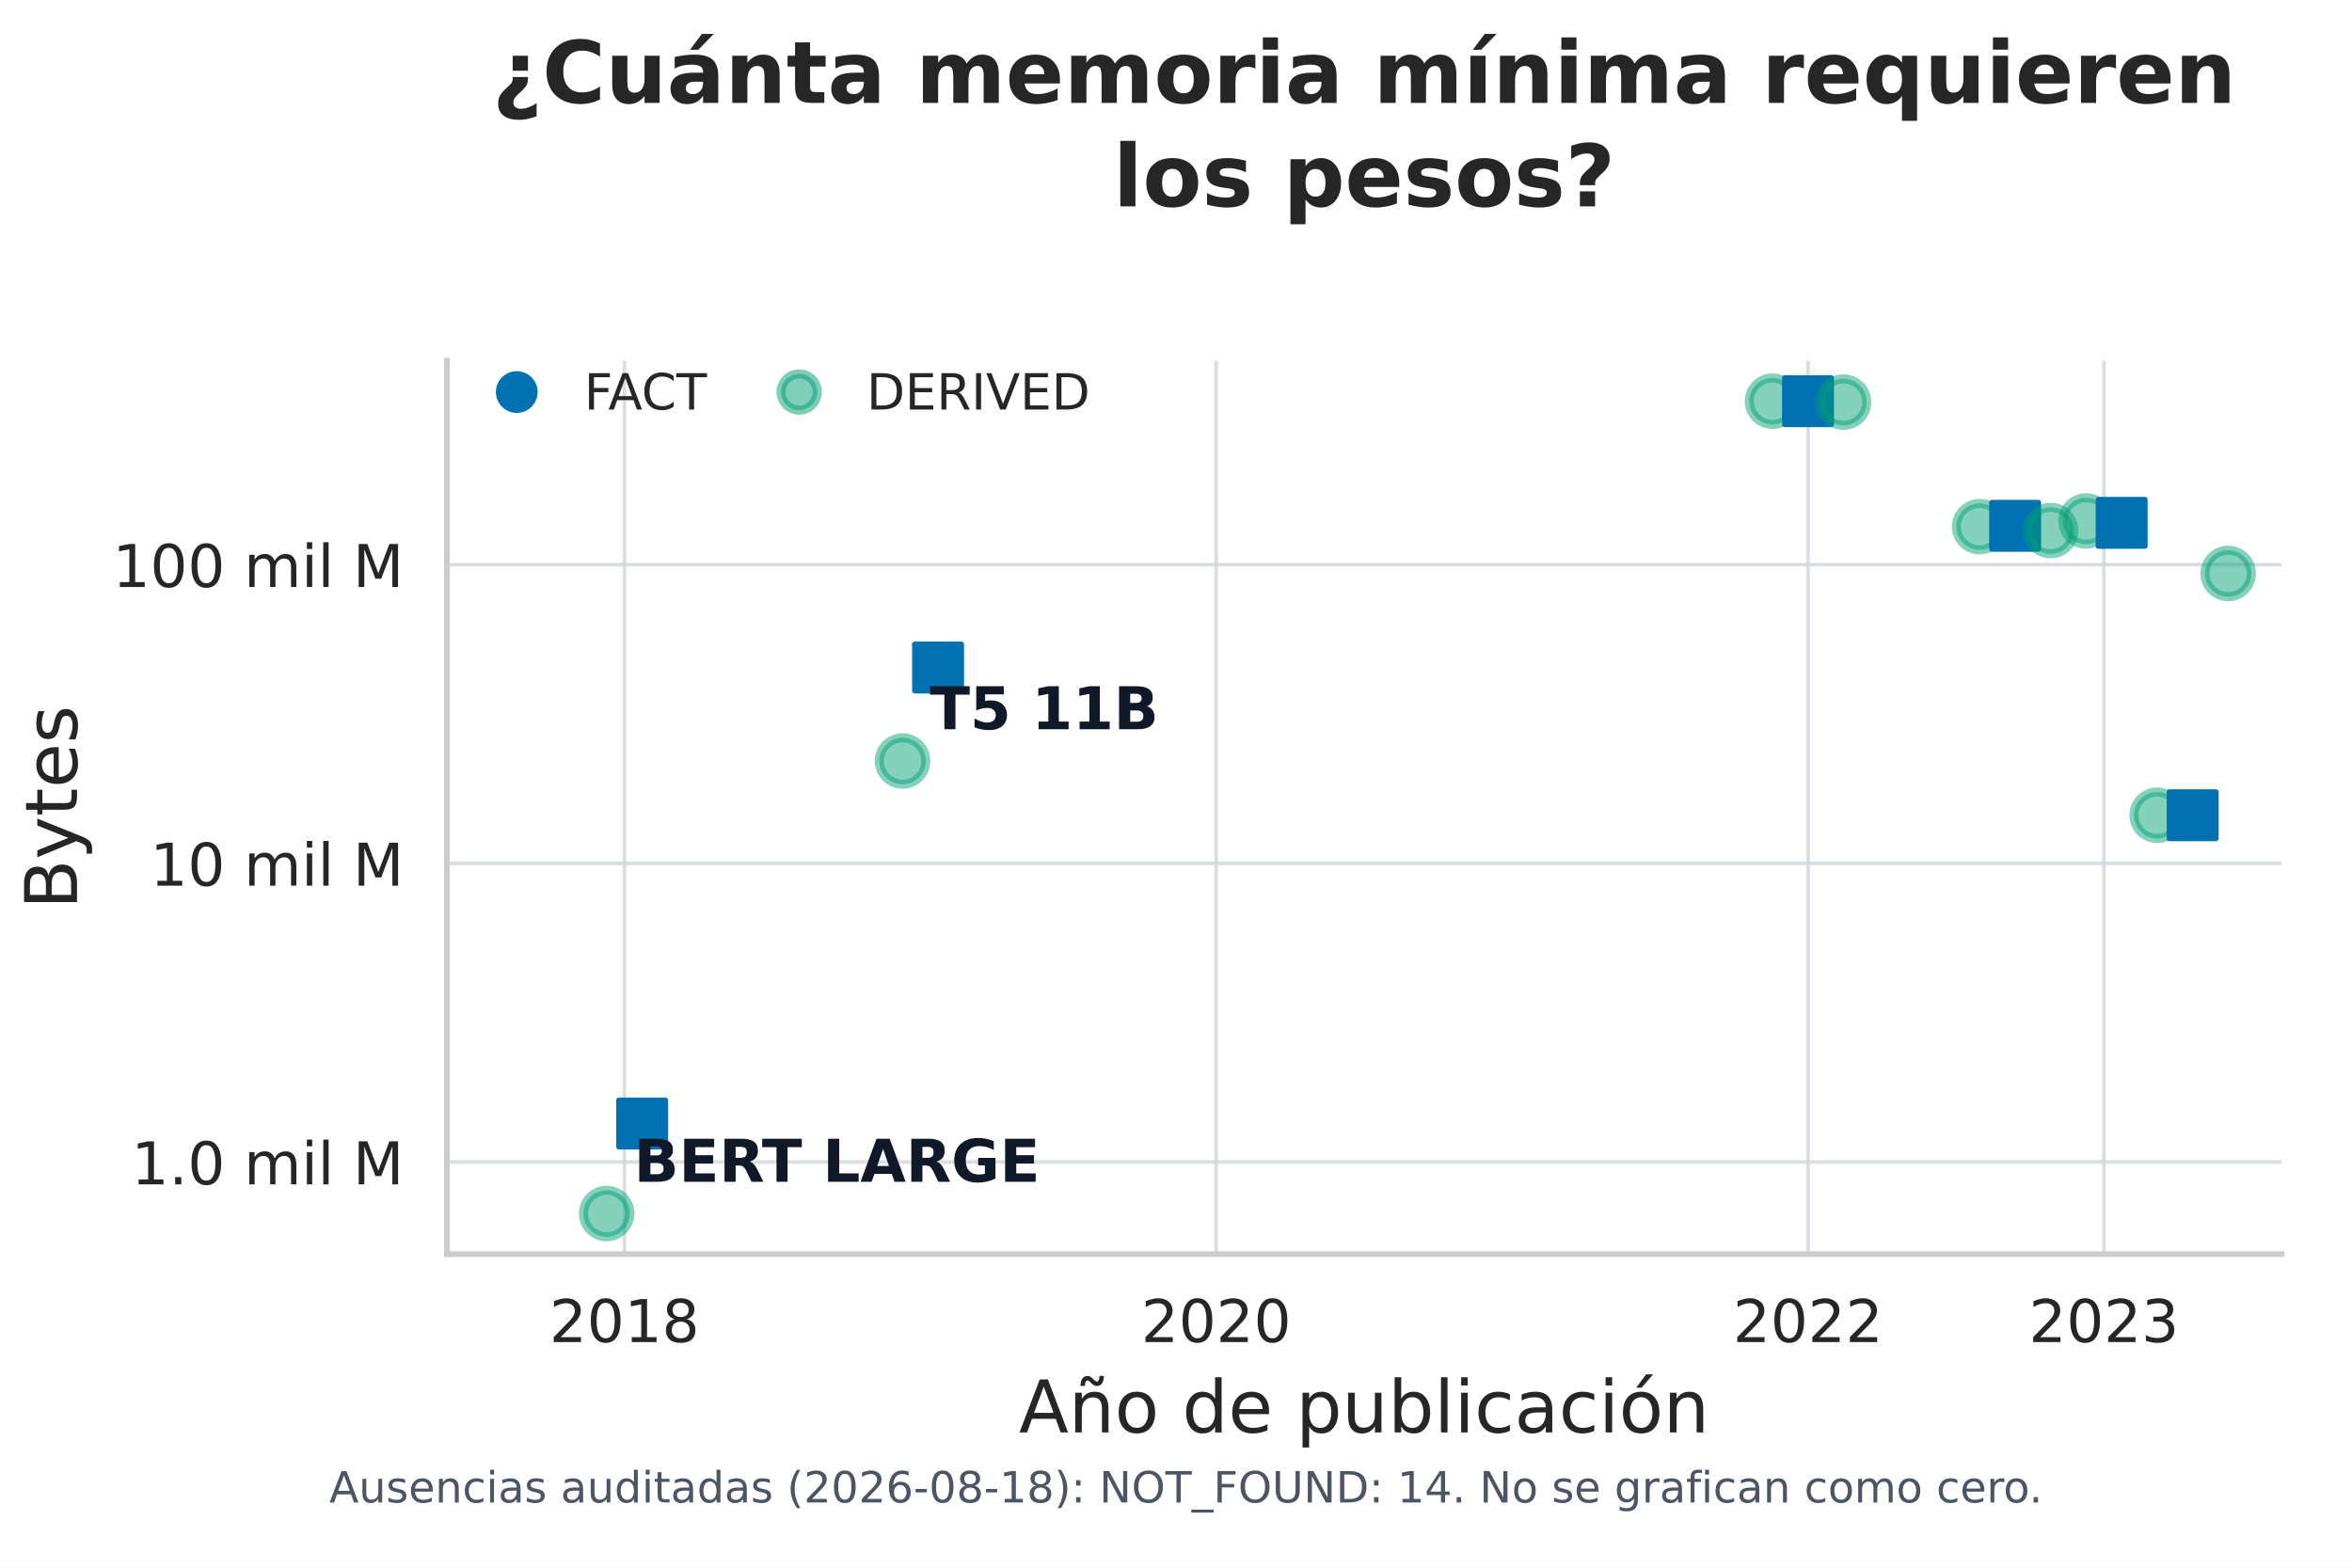
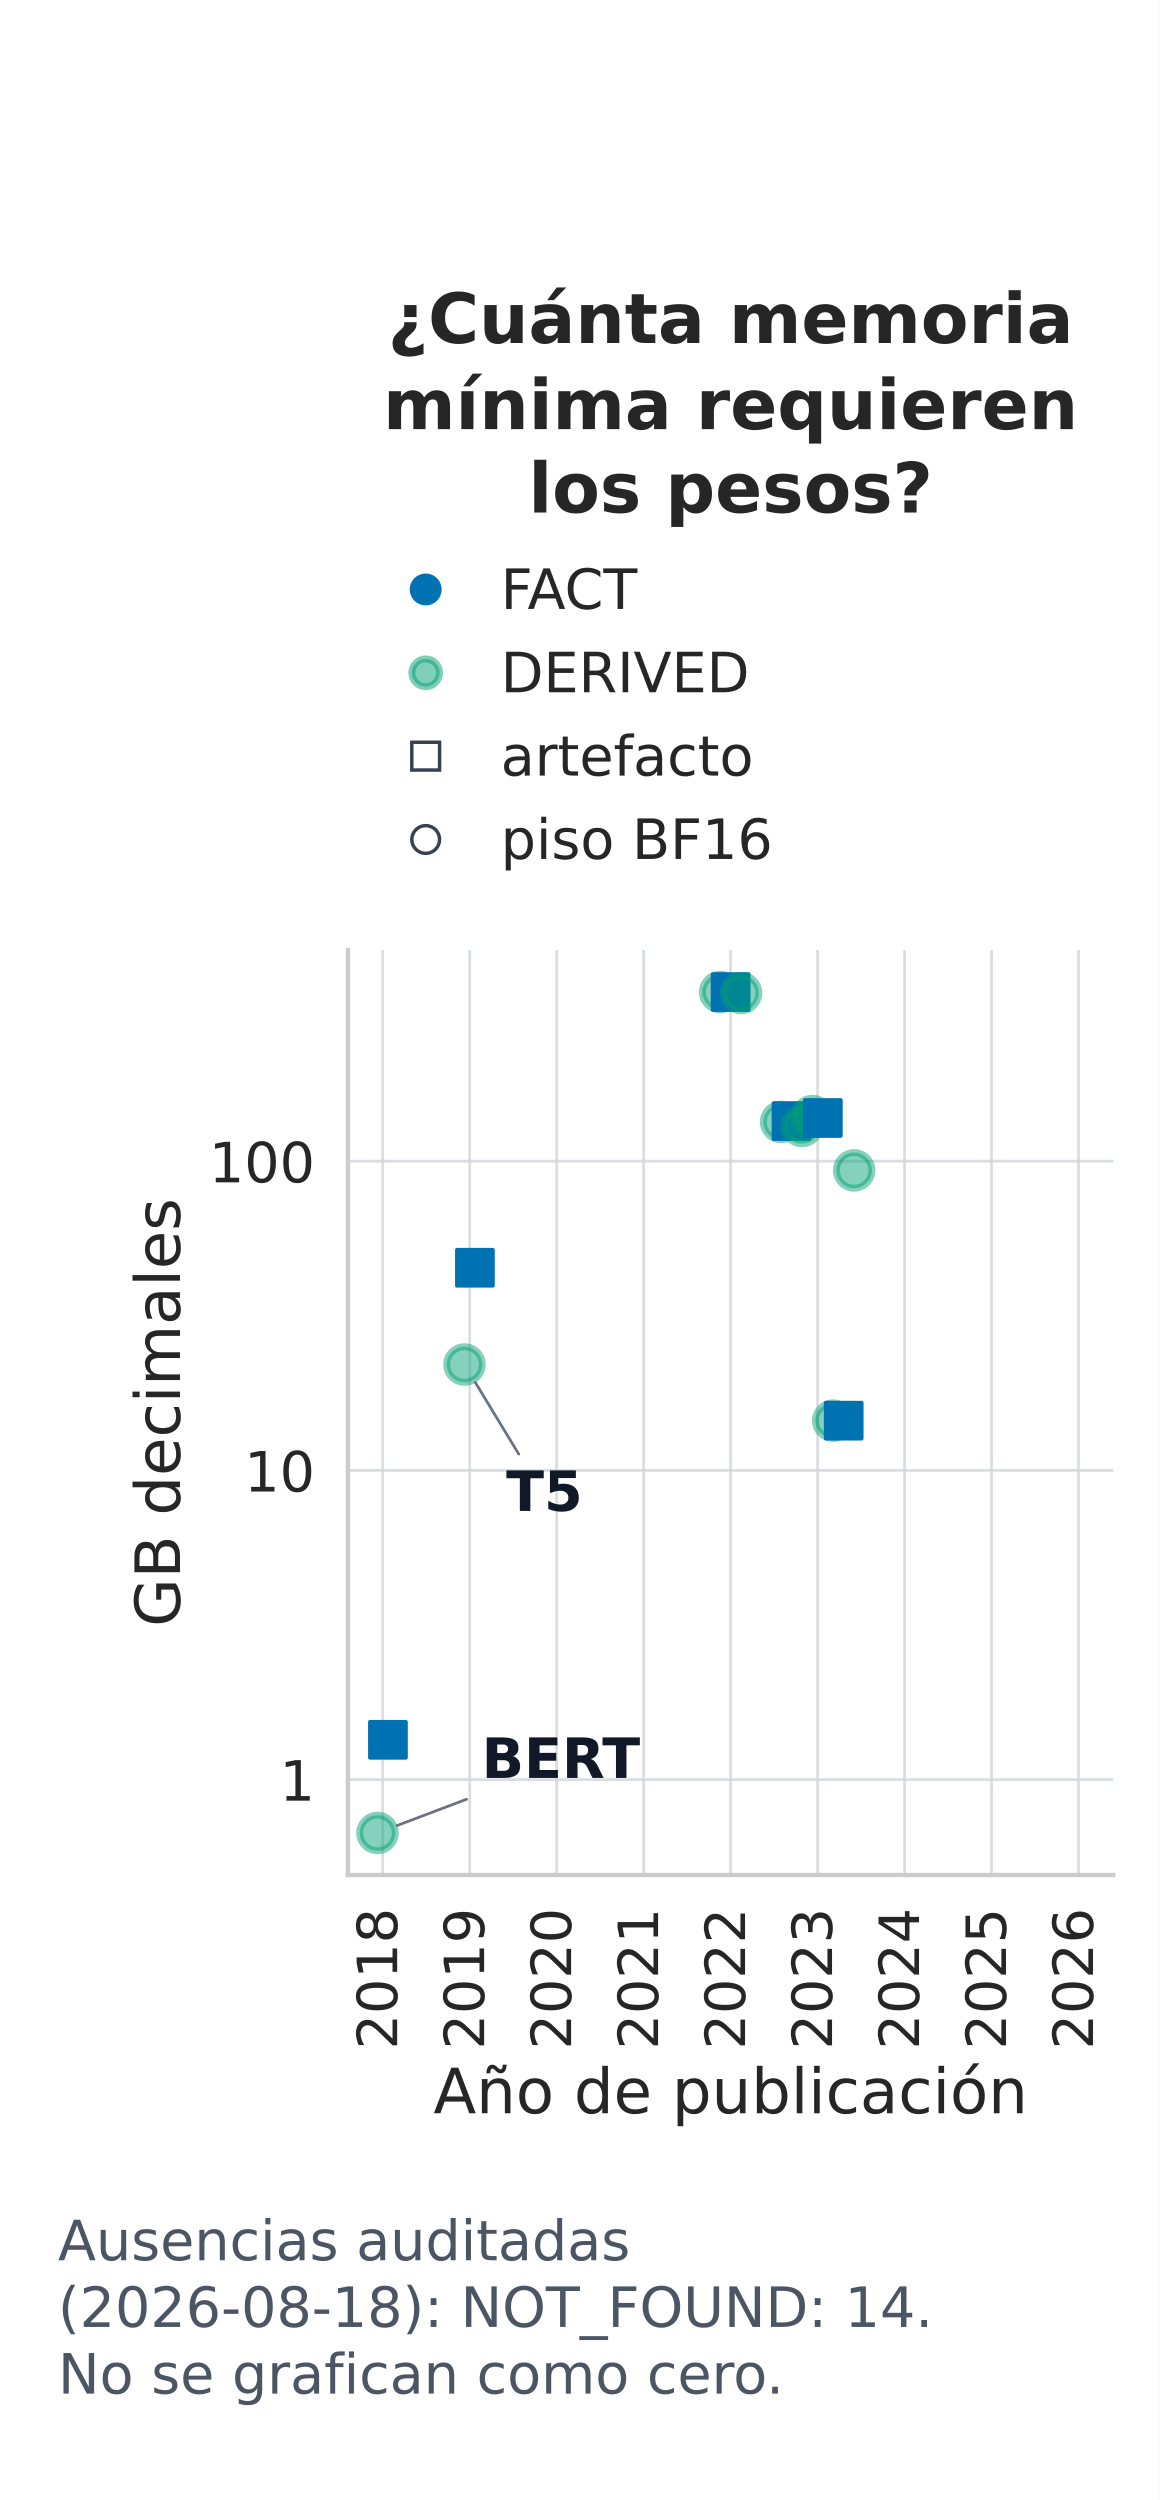
- <svg xmlns="http://www.w3.org/2000/svg" xmlns:xlink="http://www.w3.org/1999/xlink" aria-labelledby="artifact_or_weight_floor-title artifact_or_weight_floor-desc" data-figure-id="artifact_or_weight_floor" data-route="essential" height="345.6pt" role="img" style="max-width:100%;height:auto" version="1.1" viewBox="0 0 518.4 345.6" width="518.4pt">
+ <svg xmlns="http://www.w3.org/2000/svg" xmlns:xlink="http://www.w3.org/1999/xlink" aria-labelledby="artifact_or_weight_floor-title artifact_or_weight_floor-desc" data-figure-id="artifact_or_weight_floor" data-route="essential" height="720pt" role="img" style="max-width:100%;height:auto" version="1.1" viewBox="0 0 334 720" width="334pt">
  <defs>
    <style type="text/css">*{stroke-linejoin: round; stroke-linecap: butt}</style>
  </defs>
  <g id="figure_1">
    <g id="patch_1">
-       <path d="M 0 345.6  L 518.4 345.6  L 518.4 0  L 0 0  z " style="fill: #ffffff" />
+       <path d="M 0 720  L 334 720  L 334 0  L 0 0  z " style="fill: #ffffff" />
    </g>
    <g id="axes_1">
      <g id="patch_2">
-         <path d="M 98.496 276.48  L 502.848 276.48  L 502.848 79.488  L 98.496 79.488  z " style="fill: #ffffff" />
+         <path d="M 100.2 540  L 320.64 540  L 320.64 273.6  L 100.2 273.6  z " style="fill: #ffffff" />
      </g>
      <g id="matplotlib.axis_1">
        <g id="xtick_1">
          <g id="line2d_1">
-             <path clip-path="url(#pcc0901efd0)" d="M 137.627 276.48  L 137.627 79.488  " style="fill: none; stroke: #d1d5db; stroke-opacity: 0.8; stroke-width: 0.8; stroke-linecap: round" />
+             <path clip-path="url(#p2995dd77b6)" d="M 110.22 540  L 110.22 273.6  " style="fill: none; stroke: #d1d5db; stroke-opacity: 0.8; stroke-width: 0.8; stroke-linecap: round" />
          </g>
          <g id="text_1">
-             <text style="font-size: 13px; font-family: 'DejaVu Sans'; text-anchor: middle; fill: #262626" transform="rotate(-0 137.6268 295.857)" x="137.627" y="295.857">2018</text>
+             <text style="font-size: 16px; font-family: 'DejaVu Sans'; fill: #262626" transform="translate(114.3762 590.22) rotate(-90)">2018</text>
          </g>
        </g>
        <g id="xtick_2">
          <g id="line2d_2">
-             <path clip-path="url(#pcc0901efd0)" d="M 268.063 276.48  L 268.063 79.488  " style="fill: none; stroke: #d1d5db; stroke-opacity: 0.8; stroke-width: 0.8; stroke-linecap: round" />
+             <path clip-path="url(#p2995dd77b6)" d="M 135.27 540  L 135.27 273.6  " style="fill: none; stroke: #d1d5db; stroke-opacity: 0.8; stroke-width: 0.8; stroke-linecap: round" />
          </g>
          <g id="text_2">
-             <text style="font-size: 13px; font-family: 'DejaVu Sans'; text-anchor: middle; fill: #262626" transform="rotate(-0 268.063 295.857)" x="268.063" y="295.857">2020</text>
+             <text style="font-size: 16px; font-family: 'DejaVu Sans'; fill: #262626" transform="translate(139.4263 590.22) rotate(-90)">2019</text>
          </g>
        </g>
        <g id="xtick_3">
          <g id="line2d_3">
-             <path clip-path="url(#pcc0901efd0)" d="M 398.499 276.48  L 398.499 79.488  " style="fill: none; stroke: #d1d5db; stroke-opacity: 0.8; stroke-width: 0.8; stroke-linecap: round" />
+             <path clip-path="url(#p2995dd77b6)" d="M 160.32 540  L 160.32 273.6  " style="fill: none; stroke: #d1d5db; stroke-opacity: 0.8; stroke-width: 0.8; stroke-linecap: round" />
          </g>
          <g id="text_3">
-             <text style="font-size: 13px; font-family: 'DejaVu Sans'; text-anchor: middle; fill: #262626" transform="rotate(-0 398.4991 295.857)" x="398.499" y="295.857">2022</text>
+             <text style="font-size: 16px; font-family: 'DejaVu Sans'; fill: #262626" transform="translate(164.4762 590.22) rotate(-90)">2020</text>
          </g>
        </g>
        <g id="xtick_4">
          <g id="line2d_4">
-             <path clip-path="url(#pcc0901efd0)" d="M 463.717 276.48  L 463.717 79.488  " style="fill: none; stroke: #d1d5db; stroke-opacity: 0.8; stroke-width: 0.8; stroke-linecap: round" />
+             <path clip-path="url(#p2995dd77b6)" d="M 185.37 540  L 185.37 273.6  " style="fill: none; stroke: #d1d5db; stroke-opacity: 0.8; stroke-width: 0.8; stroke-linecap: round" />
          </g>
          <g id="text_4">
-             <text style="font-size: 13px; font-family: 'DejaVu Sans'; text-anchor: middle; fill: #262626" transform="rotate(-0 463.7172 295.857)" x="463.717" y="295.857">2023</text>
-           </g>
-         </g>
-         <g id="text_5">
-           <text style="font-size: 16px; font-family: 'DejaVu Sans'; text-anchor: middle; fill: #262626" transform="rotate(-0 300.672 315.7775)" x="300.672" y="315.777">Año de publicación</text>
+             <text style="font-size: 16px; font-family: 'DejaVu Sans'; fill: #262626" transform="translate(189.5263 590.22) rotate(-90)">2021</text>
+           </g>
+         </g>
+         <g id="xtick_5">
+           <g id="line2d_5">
+             <path clip-path="url(#p2995dd77b6)" d="M 210.42 540  L 210.42 273.6  " style="fill: none; stroke: #d1d5db; stroke-opacity: 0.8; stroke-width: 0.8; stroke-linecap: round" />
+           </g>
+           <g id="text_5">
+             <text style="font-size: 16px; font-family: 'DejaVu Sans'; fill: #262626" transform="translate(214.5762 590.22) rotate(-90)">2022</text>
+           </g>
+         </g>
+         <g id="xtick_6">
+           <g id="line2d_6">
+             <path clip-path="url(#p2995dd77b6)" d="M 235.47 540  L 235.47 273.6  " style="fill: none; stroke: #d1d5db; stroke-opacity: 0.8; stroke-width: 0.8; stroke-linecap: round" />
+           </g>
+           <g id="text_6">
+             <text style="font-size: 16px; font-family: 'DejaVu Sans'; fill: #262626" transform="translate(239.6262 590.22) rotate(-90)">2023</text>
+           </g>
+         </g>
+         <g id="xtick_7">
+           <g id="line2d_7">
+             <path clip-path="url(#p2995dd77b6)" d="M 260.52 540  L 260.52 273.6  " style="fill: none; stroke: #d1d5db; stroke-opacity: 0.8; stroke-width: 0.8; stroke-linecap: round" />
+           </g>
+           <g id="text_7">
+             <text style="font-size: 16px; font-family: 'DejaVu Sans'; fill: #262626" transform="translate(264.6762 590.22) rotate(-90)">2024</text>
+           </g>
+         </g>
+         <g id="xtick_8">
+           <g id="line2d_8">
+             <path clip-path="url(#p2995dd77b6)" d="M 285.57 540  L 285.57 273.6  " style="fill: none; stroke: #d1d5db; stroke-opacity: 0.8; stroke-width: 0.8; stroke-linecap: round" />
+           </g>
+           <g id="text_8">
+             <text style="font-size: 16px; font-family: 'DejaVu Sans'; fill: #262626" transform="translate(289.7262 590.22) rotate(-90)">2025</text>
+           </g>
+         </g>
+         <g id="xtick_9">
+           <g id="line2d_9">
+             <path clip-path="url(#p2995dd77b6)" d="M 310.62 540  L 310.62 273.6  " style="fill: none; stroke: #d1d5db; stroke-opacity: 0.8; stroke-width: 0.8; stroke-linecap: round" />
+           </g>
+           <g id="text_9">
+             <text style="font-size: 16px; font-family: 'DejaVu Sans'; fill: #262626" transform="translate(314.7763 590.22) rotate(-90)">2026</text>
+           </g>
+         </g>
+         <g id="text_10">
+           <text style="font-size: 18px; font-family: 'DejaVu Sans'; text-anchor: middle; fill: #262626" transform="rotate(-0 210.42 608.6172)" x="210.42" y="608.617">Año de publicación</text>
        </g>
      </g>
      <g id="matplotlib.axis_2">
        <g id="ytick_1">
-           <g id="line2d_5">
-             <path clip-path="url(#pcc0901efd0)" d="M 98.496 256.159  L 502.848 256.159  " style="fill: none; stroke: #d1d5db; stroke-opacity: 0.8; stroke-width: 0.8; stroke-linecap: round" />
-           </g>
-           <g id="text_6">
-             <text style="font-size: 13px; font-family: 'DejaVu Sans'; text-anchor: end; fill: #262626" transform="rotate(-0 88.996 261.098)" x="88.996" y="261.098">1.0 mil M</text>
+           <g id="line2d_10">
+             <path clip-path="url(#p2995dd77b6)" d="M 100.2 512.519  L 320.64 512.519  " style="fill: none; stroke: #d1d5db; stroke-opacity: 0.8; stroke-width: 0.8; stroke-linecap: round" />
+           </g>
+           <g id="text_11">
+             <text style="font-size: 16px; font-family: 'DejaVu Sans'; text-anchor: end; fill: #262626" transform="rotate(-0 90.7 518.5972)" x="90.7" y="518.597">1</text>
          </g>
        </g>
        <g id="ytick_2">
-           <g id="line2d_6">
-             <path clip-path="url(#pcc0901efd0)" d="M 98.496 190.314  L 502.848 190.314  " style="fill: none; stroke: #d1d5db; stroke-opacity: 0.8; stroke-width: 0.8; stroke-linecap: round" />
-           </g>
-           <g id="text_7">
-             <text style="font-size: 13px; font-family: 'DejaVu Sans'; text-anchor: end; fill: #262626" transform="rotate(-0 88.996 195.2531)" x="88.996" y="195.253">10 mil M</text>
+           <g id="line2d_11">
+             <path clip-path="url(#p2995dd77b6)" d="M 100.2 423.475  L 320.64 423.475  " style="fill: none; stroke: #d1d5db; stroke-opacity: 0.8; stroke-width: 0.8; stroke-linecap: round" />
+           </g>
+           <g id="text_12">
+             <text style="font-size: 16px; font-family: 'DejaVu Sans'; text-anchor: end; fill: #262626" transform="rotate(-0 90.7 429.5527)" x="90.7" y="429.553">10</text>
          </g>
        </g>
        <g id="ytick_3">
-           <g id="line2d_7">
-             <path clip-path="url(#pcc0901efd0)" d="M 98.496 124.469  L 502.848 124.469  " style="fill: none; stroke: #d1d5db; stroke-opacity: 0.8; stroke-width: 0.8; stroke-linecap: round" />
-           </g>
-           <g id="text_8">
-             <text style="font-size: 13px; font-family: 'DejaVu Sans'; text-anchor: end; fill: #262626" transform="rotate(-0 88.996 129.4083)" x="88.996" y="129.408">100 mil M</text>
+           <g id="line2d_12">
+             <path clip-path="url(#p2995dd77b6)" d="M 100.2 334.43  L 320.64 334.43  " style="fill: none; stroke: #d1d5db; stroke-opacity: 0.8; stroke-width: 0.8; stroke-linecap: round" />
+           </g>
+           <g id="text_13">
+             <text style="font-size: 16px; font-family: 'DejaVu Sans'; text-anchor: end; fill: #262626" transform="rotate(-0 90.7 340.5082)" x="90.7" y="340.508">100</text>
          </g>
        </g>
        <g id="ytick_4" />
        <g id="ytick_5" />
        <g id="ytick_6" />
        <g id="ytick_7" />
        <g id="ytick_8" />
        <g id="ytick_9" />
        <g id="ytick_10" />
        <g id="ytick_11" />
        <g id="ytick_12" />
        <g id="ytick_13" />
        <g id="ytick_14" />
        <g id="ytick_15" />
        <g id="ytick_16" />
        <g id="ytick_17" />
        <g id="ytick_18" />
        <g id="ytick_19" />
        <g id="ytick_20" />
        <g id="ytick_21" />
        <g id="ytick_22" />
        <g id="ytick_23" />
        <g id="ytick_24" />
        <g id="ytick_25" />
        <g id="ytick_26" />
        <g id="ytick_27" />
-         <g id="text_9">
-           <text style="font-size: 16px; font-family: 'DejaVu Sans'; text-anchor: middle; fill: #262626" transform="rotate(-90 16.97287 177.984)" x="16.973" y="177.984">Bytes</text>
+         <g id="text_14">
+           <text style="font-size: 18px; font-family: 'DejaVu Sans'; text-anchor: middle; fill: #262626" transform="rotate(-90 51.83578 406.8)" x="51.836" y="406.8">GB decimales</text>
        </g>
      </g>
      <g id="patch_3">
-         <path d="M 98.496 276.48  L 98.496 79.488  " style="fill: none; stroke: #cccccc; stroke-width: 1.25; stroke-linejoin: miter; stroke-linecap: square" />
+         <path d="M 100.2 540  L 100.2 273.6  " style="fill: none; stroke: #cccccc; stroke-width: 1.25; stroke-linejoin: miter; stroke-linecap: square" />
      </g>
      <g id="patch_4">
-         <path d="M 98.496 276.48  L 502.848 276.48  " style="fill: none; stroke: #cccccc; stroke-width: 1.25; stroke-linejoin: miter; stroke-linecap: square" />
-       </g>
-       <g id="text_10">
-         <text style="font-weight: 700; font-size: 19px; font-family: 'DejaVu Sans'; fill: #262626" transform="translate(108.4885 22.6828)">¿Cuánta memoria mínima requieren</text>
-         <text style="font-weight: 700; font-size: 19px; font-family: 'DejaVu Sans'; fill: #262626" transform="translate(245.3375 45.488)">los pesos?</text>
+         <path d="M 100.2 540  L 320.64 540  " style="fill: none; stroke: #cccccc; stroke-width: 1.25; stroke-linejoin: miter; stroke-linecap: square" />
+       </g>
+       <g id="text_15">
+         <text style="font-weight: 700; font-size: 20px; font-family: 'DejaVu Sans'; fill: #262626" transform="translate(111.6825 98.78906)">¿Cuánta memoria</text>
+         <text style="font-weight: 700; font-size: 20px; font-family: 'DejaVu Sans'; fill: #262626" transform="translate(110.3403 123.5945)">mínima requieren</text>
+         <text style="font-weight: 700; font-size: 20px; font-family: 'DejaVu Sans'; fill: #262626" transform="translate(152.1731 147.6)">los pesos?</text>
      </g>
      <g data-claim-scope="theoretical_weight_payload_floor_not_artifact_not_runtime" data-confidence="high" data-high="672000000" data-low="672000000" data-marker="o" data-model-id="DM_BERT_LARGE" data-quantitative="true" data-role="BF16 weight floor" data-row-index="0" data-source-ids="S_DASH_GOOGLE_BERT_REPORT" data-status="DERIVED" data-status-style="light-fill" data-unit="byte" data-value="672000000" id="mark-000">
        <defs>
          <path d="M 0 5.123  C 1.359 5.123 2.662 4.584 3.623 3.623  C 4.584 2.662 5.123 1.359 5.123 0  C 5.123 -1.359 4.584 -2.662 3.623 -3.623  C 2.662 -4.584 1.359 -5.123 0 -5.123  C -1.359 -5.123 -2.662 -4.584 -3.623 -3.623  C -4.584 -2.662 -5.123 -1.359 -5.123 0  C -5.123 1.359 -4.584 2.662 -3.623 3.623  C -2.662 4.584 -1.359 5.123 0 5.123  z " id="m12ed3d21d9" style="stroke: #009e73; stroke-opacity: 0.48; stroke-width: 2" />
        </defs>
-         <g clip-path="url(#pcc0901efd0)">
-           <use style="fill: #009e73; fill-opacity: 0.48; stroke: #009e73; stroke-opacity: 0.48; stroke-width: 2" x="133.714" y="267.526" xlink:href="#m12ed3d21d9" />
+         <g clip-path="url(#p2995dd77b6)">
+           <use style="fill: #009e73; fill-opacity: 0.48; stroke: #009e73; stroke-opacity: 0.48; stroke-width: 2" x="108.717" y="527.891" xlink:href="#m12ed3d21d9" />
        </g>
      </g>
      <g data-claim-scope="documented_artifact_bytes_precision_unspecified_not_runtime" data-confidence="high" data-high="1344952014" data-low="1344952014" data-marker="s" data-model-id="DM_BERT_LARGE" data-quantitative="true" data-role="documented artifact" data-row-index="1" data-source-ids="S_ARTIFACT_BERT_LARGE" data-status="FACT" data-status-style="solid-fill" data-unit="byte" data-value="1344952014" id="mark-001">
        <defs>
          <path d="M -5.123 5.123  L 5.123 5.123  L 5.123 -5.123  L -5.123 -5.123  z " id="m2350a1475a" style="stroke: #0072b2; stroke-width: 1.2" />
        </defs>
-         <g clip-path="url(#pcc0901efd0)">
-           <use style="fill: #0072b2; stroke: #0072b2; stroke-width: 1.2" x="141.54" y="247.684" xlink:href="#m2350a1475a" />
+         <g clip-path="url(#p2995dd77b6)">
+           <use style="fill: #0072b2; stroke: #0072b2; stroke-width: 1.2" x="111.723" y="501.058" xlink:href="#m2350a1475a" />
        </g>
      </g>
      <g data-claim-scope="theoretical_weight_payload_floor_not_artifact_not_runtime" data-confidence="high" data-high="22000000000" data-low="22000000000" data-marker="o" data-model-id="DM_T5_11B" data-quantitative="true" data-role="BF16 weight floor" data-row-index="2" data-source-ids="S_DASH_GOOGLE_T5_REPORT" data-status="DERIVED" data-status-style="light-fill" data-unit="byte" data-value="22000000000" id="mark-002">
-         <g clip-path="url(#pcc0901efd0)">
-           <use style="fill: #009e73; fill-opacity: 0.48; stroke: #009e73; stroke-opacity: 0.48; stroke-width: 2" x="198.932" y="167.767" xlink:href="#m12ed3d21d9" />
+         <g clip-path="url(#p2995dd77b6)">
+           <use style="fill: #009e73; fill-opacity: 0.48; stroke: #009e73; stroke-opacity: 0.48; stroke-width: 2" x="133.767" y="392.984" xlink:href="#m12ed3d21d9" />
        </g>
      </g>
      <g data-claim-scope="documented_artifact_bytes_precision_unspecified_not_runtime" data-confidence="high" data-high="45229452544" data-low="45229452544" data-marker="s" data-model-id="DM_T5_11B" data-quantitative="true" data-role="documented artifact" data-row-index="3" data-source-ids="S_ARTIFACT_T5_11B" data-status="FACT" data-status-style="solid-fill" data-unit="byte" data-value="45229452544" id="mark-003">
-         <g clip-path="url(#pcc0901efd0)">
-           <use style="fill: #0072b2; stroke: #0072b2; stroke-width: 1.2" x="206.758" y="147.158" xlink:href="#m2350a1475a" />
+         <g clip-path="url(#p2995dd77b6)">
+           <use style="fill: #0072b2; stroke: #0072b2; stroke-width: 1.2" x="136.773" y="365.113" xlink:href="#m2350a1475a" />
        </g>
      </g>
      <g data-claim-scope="theoretical_weight_payload_floor_not_artifact_not_runtime" data-confidence="high" data-high="352494000000" data-low="352494000000" data-marker="o" data-model-id="DM_BLOOM_176B" data-quantitative="true" data-role="BF16 weight floor" data-row-index="4" data-source-ids="S_BIGSCIENCE_BLOOM_PAPER" data-status="DERIVED" data-status-style="light-fill" data-unit="byte" data-value="352494000000" id="mark-004">
-         <g clip-path="url(#pcc0901efd0)">
-           <use style="fill: #009e73; fill-opacity: 0.48; stroke: #009e73; stroke-opacity: 0.48; stroke-width: 2" x="390.673" y="88.442" xlink:href="#m12ed3d21d9" />
+         <g clip-path="url(#p2995dd77b6)">
+           <use style="fill: #009e73; fill-opacity: 0.48; stroke: #009e73; stroke-opacity: 0.48; stroke-width: 2" x="207.414" y="285.709" xlink:href="#m12ed3d21d9" />
        </g>
      </g>
      <g data-claim-scope="documented_artifact_bytes_precision_unspecified_not_runtime" data-confidence="high" data-high="352494635619" data-low="352494635619" data-marker="s" data-model-id="DM_BLOOM_176B" data-quantitative="true" data-role="documented artifact" data-row-index="5" data-source-ids="S_ARTIFACT_BLOOM" data-status="FACT" data-status-style="solid-fill" data-unit="byte" data-value="352494635619" id="mark-005">
-         <g clip-path="url(#pcc0901efd0)">
-           <use style="fill: #0072b2; stroke: #0072b2; stroke-width: 1.2" x="398.499" y="88.442" xlink:href="#m2350a1475a" />
+         <g clip-path="url(#p2995dd77b6)">
+           <use style="fill: #0072b2; stroke: #0072b2; stroke-width: 1.2" x="210.42" y="285.709" xlink:href="#m2350a1475a" />
        </g>
      </g>
      <g data-claim-scope="theoretical_weight_payload_floor_not_artifact_not_runtime" data-confidence="high" data-high="350000000000" data-low="350000000000" data-marker="o" data-model-id="DM_OPT_175B" data-quantitative="true" data-role="BF16 weight floor" data-row-index="6" data-source-ids="S_DASH_META_OPT_REPORT" data-status="DERIVED" data-status-style="light-fill" data-unit="byte" data-value="350000000000" id="mark-006">
-         <g clip-path="url(#pcc0901efd0)">
-           <use style="fill: #009e73; fill-opacity: 0.48; stroke: #009e73; stroke-opacity: 0.48; stroke-width: 2" x="406.325" y="88.645" xlink:href="#m12ed3d21d9" />
+         <g clip-path="url(#p2995dd77b6)">
+           <use style="fill: #009e73; fill-opacity: 0.48; stroke: #009e73; stroke-opacity: 0.48; stroke-width: 2" x="213.426" y="285.984" xlink:href="#m12ed3d21d9" />
        </g>
      </g>
      <g data-claim-scope="theoretical_weight_payload_floor_not_artifact_not_runtime" data-confidence="high" data-high="134000000000" data-low="134000000000" data-marker="o" data-model-id="DM_DEEPSEEK_LLM_67B" data-quantitative="true" data-role="BF16 weight floor" data-row-index="7" data-source-ids="S_DASH_DEEPSEEK_LLM_REPORT" data-status="DERIVED" data-status-style="light-fill" data-unit="byte" data-value="134000000000" id="mark-007">
-         <g clip-path="url(#pcc0901efd0)">
-           <use style="fill: #009e73; fill-opacity: 0.48; stroke: #009e73; stroke-opacity: 0.48; stroke-width: 2" x="436.326" y="116.1" xlink:href="#m12ed3d21d9" />
+         <g clip-path="url(#p2995dd77b6)">
+           <use style="fill: #009e73; fill-opacity: 0.48; stroke: #009e73; stroke-opacity: 0.48; stroke-width: 2" x="224.949" y="323.112" xlink:href="#m12ed3d21d9" />
        </g>
      </g>
      <g data-claim-scope="documented_artifact_bytes_precision_unspecified_not_runtime" data-confidence="high" data-high="134850303988" data-low="134850303988" data-marker="s" data-model-id="DM_DEEPSEEK_LLM_67B" data-quantitative="true" data-role="documented artifact" data-row-index="8" data-source-ids="S_ARTIFACT_DEEPSEEK_LLM_67B" data-status="FACT" data-status-style="solid-fill" data-unit="byte" data-value="134850303988" id="mark-008">
-         <g clip-path="url(#pcc0901efd0)">
-           <use style="fill: #0072b2; stroke: #0072b2; stroke-width: 1.2" x="444.152" y="115.919" xlink:href="#m2350a1475a" />
+         <g clip-path="url(#p2995dd77b6)">
+           <use style="fill: #0072b2; stroke: #0072b2; stroke-width: 1.2" x="227.955" y="322.867" xlink:href="#m2350a1475a" />
        </g>
      </g>
      <g data-claim-scope="theoretical_weight_payload_floor_not_artifact_not_runtime" data-confidence="high" data-high="130000000000" data-low="130000000000" data-marker="o" data-model-id="DM_LLAMA1_65B" data-quantitative="true" data-role="BF16 weight floor" data-row-index="9" data-source-ids="S_DASH_META_LLAMA1_REPORT" data-status="DERIVED" data-status-style="light-fill" data-unit="byte" data-value="130000000000" id="mark-009">
-         <g clip-path="url(#pcc0901efd0)">
-           <use style="fill: #009e73; fill-opacity: 0.48; stroke: #009e73; stroke-opacity: 0.48; stroke-width: 2" x="451.978" y="116.967" xlink:href="#m12ed3d21d9" />
+         <g clip-path="url(#p2995dd77b6)">
+           <use style="fill: #009e73; fill-opacity: 0.48; stroke: #009e73; stroke-opacity: 0.48; stroke-width: 2" x="230.961" y="324.284" xlink:href="#m12ed3d21d9" />
        </g>
      </g>
      <g data-claim-scope="theoretical_weight_payload_floor_not_artifact_not_runtime" data-confidence="high" data-high="140000000000" data-low="140000000000" data-marker="o" data-model-id="DM_LLAMA2_70B" data-quantitative="true" data-role="BF16 weight floor" data-row-index="10" data-source-ids="S_DASH_META_LLAMA2_REPORT" data-status="DERIVED" data-status-style="light-fill" data-unit="byte" data-value="140000000000" id="mark-010">
-         <g clip-path="url(#pcc0901efd0)">
-           <use style="fill: #009e73; fill-opacity: 0.48; stroke: #009e73; stroke-opacity: 0.48; stroke-width: 2" x="459.804" y="114.848" xlink:href="#m12ed3d21d9" />
+         <g clip-path="url(#p2995dd77b6)">
+           <use style="fill: #009e73; fill-opacity: 0.48; stroke: #009e73; stroke-opacity: 0.48; stroke-width: 2" x="233.967" y="321.418" xlink:href="#m12ed3d21d9" />
        </g>
      </g>
      <g data-claim-scope="documented_artifact_bytes_precision_unspecified_not_runtime" data-confidence="high" data-high="137953408928" data-low="137953408928" data-marker="s" data-model-id="DM_LLAMA2_70B" data-quantitative="true" data-role="documented artifact" data-row-index="11" data-source-ids="S_ARTIFACT_LLAMA2_70B" data-status="FACT" data-status-style="solid-fill" data-unit="byte" data-value="137953408928" id="mark-011">
-         <g clip-path="url(#pcc0901efd0)">
-           <use style="fill: #0072b2; stroke: #0072b2; stroke-width: 1.2" x="467.63" y="115.269" xlink:href="#m2350a1475a" />
+         <g clip-path="url(#p2995dd77b6)">
+           <use style="fill: #0072b2; stroke: #0072b2; stroke-width: 1.2" x="236.973" y="321.988" xlink:href="#m2350a1475a" />
        </g>
      </g>
      <g data-claim-scope="theoretical_weight_payload_floor_not_artifact_not_runtime" data-confidence="high" data-high="14483464192" data-low="14483464192" data-marker="o" data-model-id="DM_MISTRAL_7B_V01" data-quantitative="true" data-role="BF16 weight floor" data-row-index="12" data-source-ids="S_DASH_MISTRAL7_REPORT" data-status="DERIVED" data-status-style="light-fill" data-unit="byte" data-value="14483464192" id="mark-012">
-         <g clip-path="url(#pcc0901efd0)">
-           <use style="fill: #009e73; fill-opacity: 0.48; stroke: #009e73; stroke-opacity: 0.48; stroke-width: 2" x="475.456" y="179.722" xlink:href="#m12ed3d21d9" />
+         <g clip-path="url(#p2995dd77b6)">
+           <use style="fill: #009e73; fill-opacity: 0.48; stroke: #009e73; stroke-opacity: 0.48; stroke-width: 2" x="239.979" y="409.15" xlink:href="#m12ed3d21d9" />
        </g>
      </g>
      <g data-claim-scope="documented_artifact_bytes_precision_unspecified_not_runtime" data-confidence="high" data-high="14483498040" data-low="14483498040" data-marker="s" data-model-id="DM_MISTRAL_7B_V01" data-quantitative="true" data-role="documented artifact" data-row-index="13" data-source-ids="S_ARTIFACT_MISTRAL7" data-status="FACT" data-status-style="solid-fill" data-unit="byte" data-value="14483498040" id="mark-013">
-         <g clip-path="url(#pcc0901efd0)">
-           <use style="fill: #0072b2; stroke: #0072b2; stroke-width: 1.2" x="483.283" y="179.721" xlink:href="#m2350a1475a" />
+         <g clip-path="url(#p2995dd77b6)">
+           <use style="fill: #0072b2; stroke: #0072b2; stroke-width: 1.2" x="242.985" y="409.15" xlink:href="#m2350a1475a" />
        </g>
      </g>
      <g data-claim-scope="theoretical_weight_payload_floor_not_artifact_not_runtime" data-confidence="high" data-high="93405585408" data-low="93405585408" data-marker="o" data-model-id="DM_MIXTRAL_8X7B" data-quantitative="true" data-role="BF16 weight floor" data-row-index="14" data-source-ids="S_DASH_MIXTRAL_REPORT" data-status="DERIVED" data-status-style="light-fill" data-unit="byte" data-value="93405585408" id="mark-014">
-         <g clip-path="url(#pcc0901efd0)">
-           <use style="fill: #009e73; fill-opacity: 0.48; stroke: #009e73; stroke-opacity: 0.48; stroke-width: 2" x="491.109" y="126.42" xlink:href="#m12ed3d21d9" />
-         </g>
-       </g>
-       <g id="text_11">
-         <text style="font-weight: 700; font-size: 13px; font-family: 'DejaVu Sans'; text-anchor: start; fill: #111827" transform="rotate(-0 139.7138 260.5258)" x="139.714" y="260.526">BERT LARGE</text>
-       </g>
-       <g id="text_12">
-         <text style="font-weight: 700; font-size: 13px; font-family: 'DejaVu Sans'; text-anchor: start; fill: #111827" transform="rotate(-0 204.9318 160.7674)" x="204.932" y="160.767">T5 11B</text>
+         <g clip-path="url(#p2995dd77b6)">
+           <use style="fill: #009e73; fill-opacity: 0.48; stroke: #009e73; stroke-opacity: 0.48; stroke-width: 2" x="245.991" y="337.068" xlink:href="#m12ed3d21d9" />
+         </g>
+       </g>
+       <g id="patch_5">
+         <path d="M 134.344 518.187  Q 124.335 521.977 114.326 525.767  " style="fill: none; stroke: #6b7280; stroke-width: 0.8; stroke-linecap: round" />
+       </g>
+       <g id="direct-label-000">
+         <text data-direct-label="true" style="font-weight: 700; font-size: 16px; font-family: 'DejaVu Sans'; text-anchor: start; fill: #111827" transform="rotate(-0 138.717 512.0472)" x="138.717" y="512.047">BERT</text>
+       </g>
+       <g id="patch_6">
+         <path d="M 149.394 418.775  Q 143.134 408.444 136.874 398.112  " style="fill: none; stroke: #6b7280; stroke-width: 0.8; stroke-linecap: round" />
+       </g>
+       <g id="direct-label-002">
+         <text data-direct-label="true" style="font-weight: 700; font-size: 16px; font-family: 'DejaVu Sans'; text-anchor: start; fill: #111827" transform="rotate(-0 145.767 435.1399)" x="145.767" y="435.14">T5</text>
      </g>
      <g id="legend_1">
-         <g id="line2d_8">
+         <g id="line2d_13">
          <defs>
            <path d="M 0 4  C 1.061 4 2.078 3.579 2.828 2.828  C 3.579 2.078 4 1.061 4 0  C 4 -1.061 3.579 -2.078 2.828 -2.828  C 2.078 -3.579 1.061 -4 0 -4  C -1.061 -4 -2.078 -3.579 -2.828 -2.828  C -3.579 -2.078 -4 -1.061 -4 0  C -4 1.061 -3.579 2.078 -2.828 2.828  C -2.078 3.579 -1.061 4 0 4  z " id="m8f8a7128be" style="stroke: #0072b2; stroke-width: 1.2" />
          </defs>
          <g>
-             <use style="fill: #0072b2; stroke: #0072b2; stroke-width: 1.2" x="113.896" y="86.426" xlink:href="#m8f8a7128be" />
-           </g>
-         </g>
-         <g id="text_13">
-           <text style="font-size: 11px; font-family: 'DejaVu Sans'; text-anchor: start; fill: #262626" transform="rotate(-0 128.746 90.27636)" x="128.746" y="90.276">FACT</text>
-         </g>
-         <g id="line2d_9">
+             <use style="fill: #0072b2; stroke: #0072b2; stroke-width: 1.2" x="122.6" y="169.768" xlink:href="#m8f8a7128be" />
+           </g>
+         </g>
+         <g id="status-legend-00">
+           <text style="font-size: 16px; font-family: 'DejaVu Sans'; text-anchor: start; fill: #262626" transform="rotate(-0 144.2 175.3685)" x="144.2" y="175.369">FACT</text>
+         </g>
+         <g id="line2d_14">
          <defs>
            <path d="M 0 4  C 1.061 4 2.078 3.579 2.828 2.828  C 3.579 2.078 4 1.061 4 0  C 4 -1.061 3.579 -2.078 2.828 -2.828  C 2.078 -3.579 1.061 -4 0 -4  C -1.061 -4 -2.078 -3.579 -2.828 -2.828  C -3.579 -2.078 -4 -1.061 -4 0  C -4 1.061 -3.579 2.078 -2.828 2.828  C -2.078 3.579 -1.061 4 0 4  z " id="m4a1dc5dc3a" style="stroke: #009e73; stroke-opacity: 0.5; stroke-width: 2" />
          </defs>
          <g>
-             <use style="fill: #009e73; fill-opacity: 0.5; stroke: #009e73; stroke-opacity: 0.5; stroke-width: 2" x="176.146" y="86.426" xlink:href="#m4a1dc5dc3a" />
-           </g>
-         </g>
-         <g id="text_14">
-           <text style="font-size: 11px; font-family: 'DejaVu Sans'; text-anchor: start; fill: #262626" transform="rotate(-0 190.9957 90.27636)" x="190.996" y="90.276">DERIVED</text>
+             <use style="fill: #009e73; fill-opacity: 0.5; stroke: #009e73; stroke-opacity: 0.5; stroke-width: 2" x="122.6" y="193.77" xlink:href="#m4a1dc5dc3a" />
+           </g>
+         </g>
+         <g id="status-legend-01">
+           <text style="font-size: 16px; font-family: 'DejaVu Sans'; text-anchor: start; fill: #262626" transform="rotate(-0 144.2 199.3698)" x="144.2" y="199.37">DERIVED</text>
+         </g>
+         <g id="line2d_15">
+           <defs>
+             <path d="M -4 4  L 4 4  L 4 -4  L -4 -4  z " id="m063b207468" style="stroke: #374151; stroke-linejoin: miter" />
+           </defs>
+           <g>
+             <use style="fill: #ffffff; stroke: #374151; stroke-linejoin: miter" x="122.6" y="217.771" xlink:href="#m063b207468" />
+           </g>
+         </g>
+         <g id="role-legend-02">
+           <text data-role-legend="true" style="font-size: 16px; font-family: 'DejaVu Sans'; text-anchor: start; fill: #262626" transform="rotate(-0 144.2 223.371)" x="144.2" y="223.371">artefacto</text>
+         </g>
+         <g id="line2d_16">
+           <defs>
+             <path d="M 0 4  C 1.061 4 2.078 3.579 2.828 2.828  C 3.579 2.078 4 1.061 4 0  C 4 -1.061 3.579 -2.078 2.828 -2.828  C 2.078 -3.579 1.061 -4 0 -4  C -1.061 -4 -2.078 -3.579 -2.828 -2.828  C -3.579 -2.078 -4 -1.061 -4 0  C -4 1.061 -3.579 2.078 -2.828 2.828  C -2.078 3.579 -1.061 4 0 4  z " id="m12ddda5077" style="stroke: #374151" />
+           </defs>
+           <g>
+             <use style="fill: #ffffff; stroke: #374151" x="122.6" y="241.772" xlink:href="#m12ddda5077" />
+           </g>
+         </g>
+         <g id="role-legend-03">
+           <text data-role-legend="true" style="font-size: 16px; font-family: 'DejaVu Sans'; text-anchor: start; fill: #262626" transform="rotate(-0 144.2 247.3723)" x="144.2" y="247.372">piso BF16</text>
        </g>
      </g>
    </g>
-     <g id="text_15">
-       <text style="font-size: 9.5px; font-family: 'DejaVu Sans'; text-anchor: start; fill: #4b5563" transform="rotate(-0 72.576 331.2218)" x="72.576" y="331.222">Ausencias auditadas (2026-08-18): NOT_FOUND: 14. No se grafican como cero.</text>
+     <g id="text_16">
+       <text style="font-size: 16px; font-family: 'DejaVu Sans'; fill: #4b5563" transform="translate(16.7 650.9472)">Ausencias auditadas</text>
+       <text style="font-size: 16px; font-family: 'DejaVu Sans'; fill: #4b5563" transform="translate(16.7 670.1503)">(2026-08-18): NOT_FOUND: 14.</text>
+       <text style="font-size: 16px; font-family: 'DejaVu Sans'; fill: #4b5563" transform="translate(16.7 689.3547)">No se grafican como cero.</text>
    </g>
  </g>
  <defs>
-     <clipPath id="pcc0901efd0">
-       <rect height="196.992" width="404.352" x="98.496" y="79.488" />
+     <clipPath id="p2995dd77b6">
+       <rect height="266.4" width="220.44" x="100.2" y="273.6" />
    </clipPath>
  </defs>
</svg>
